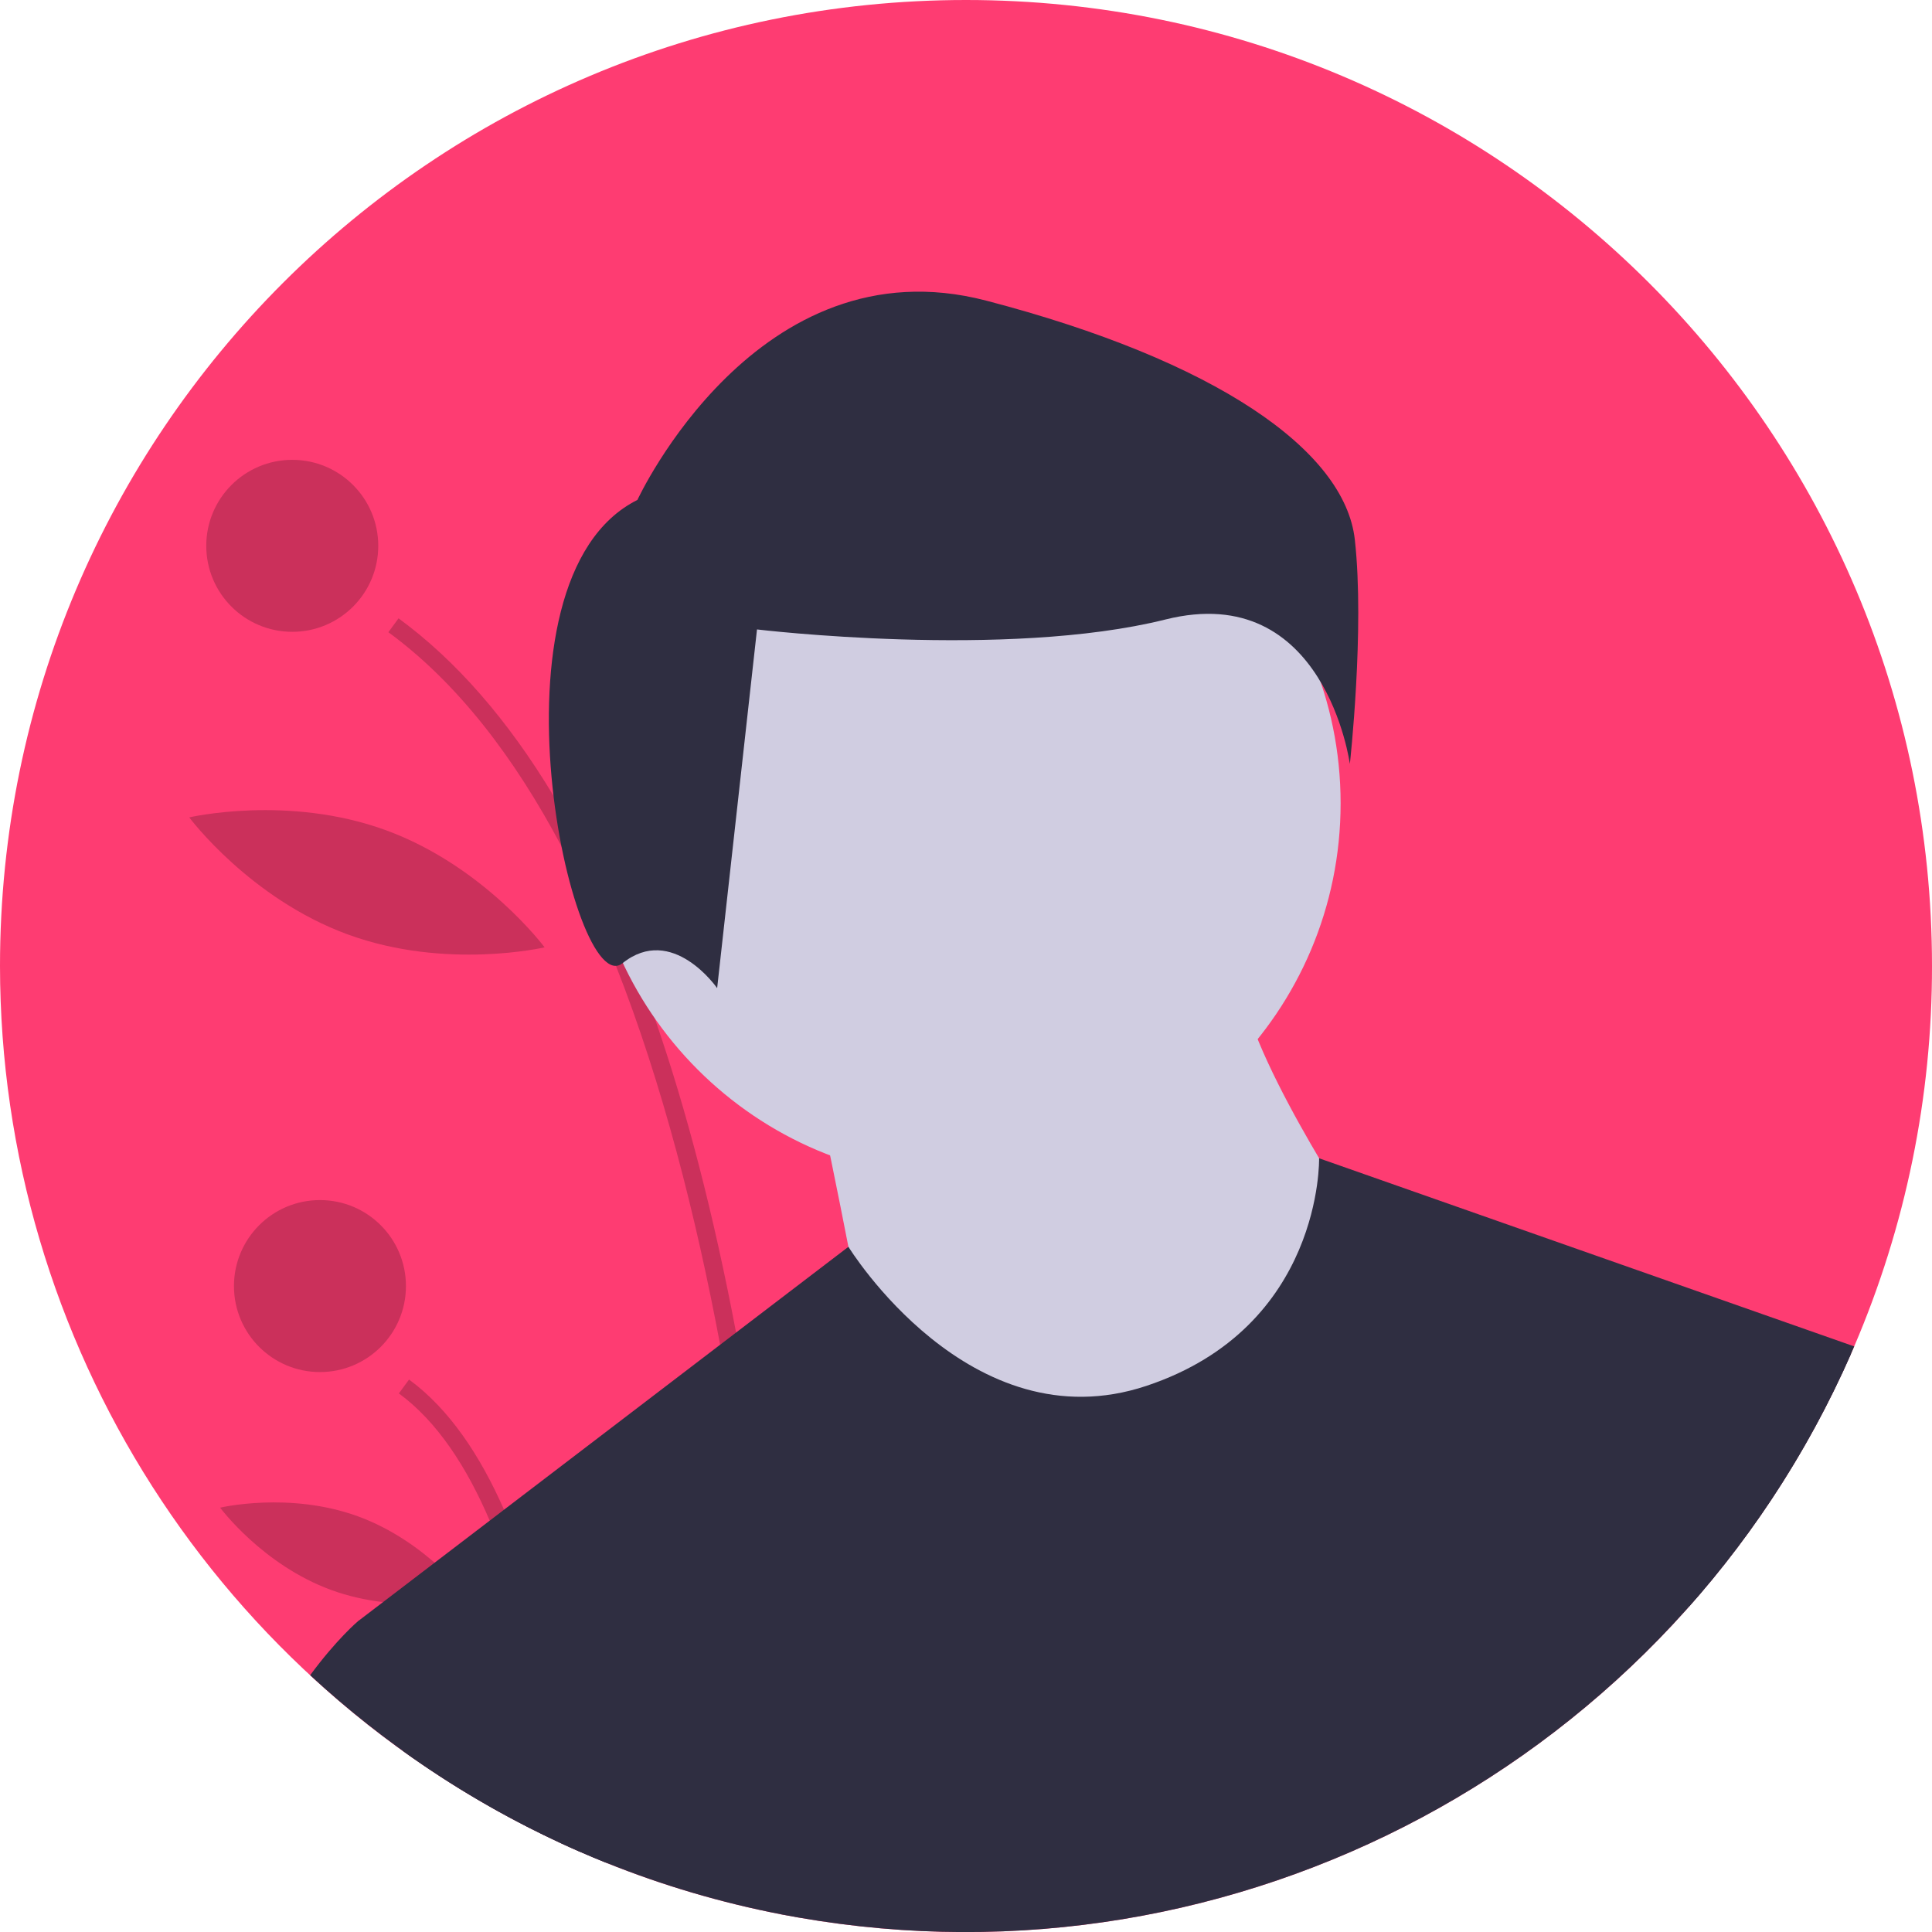
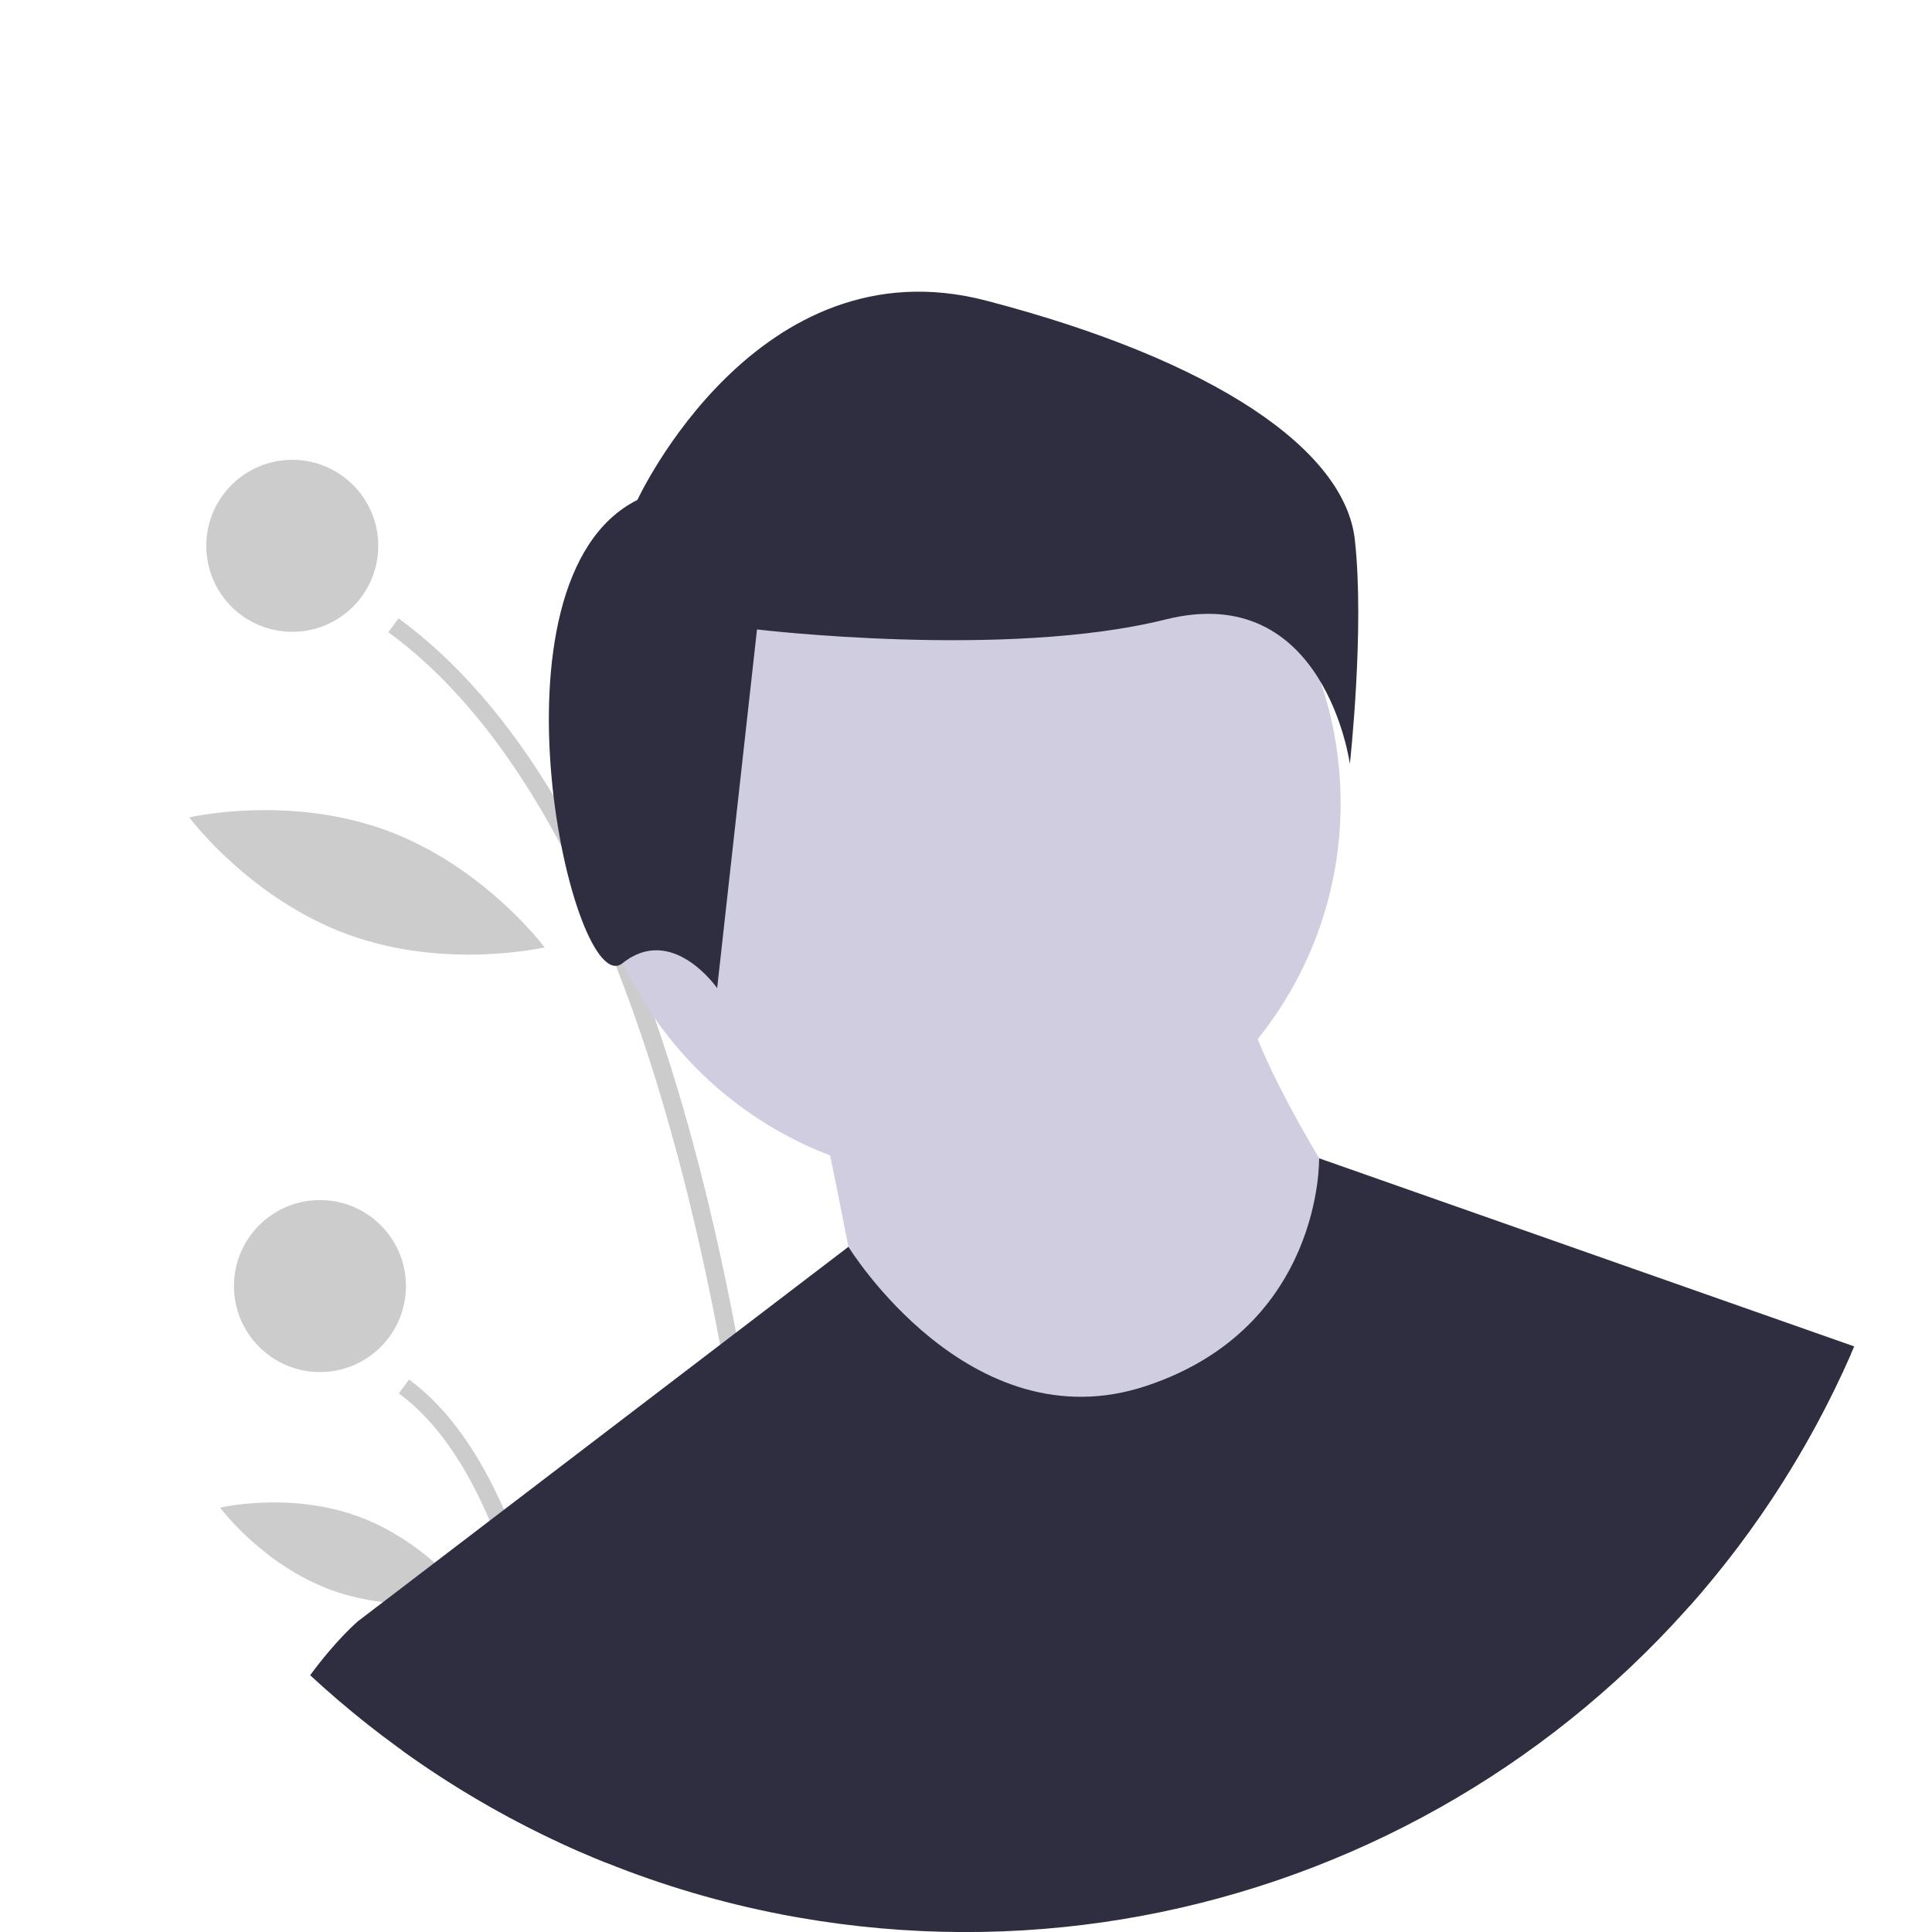
<svg xmlns="http://www.w3.org/2000/svg" data-name="Layer 1" width="676" height="676" viewBox="0 0 676 676">
-   <path d="M938,450a336.852,336.852,0,0,1-27.22,133.1L909.66,585.68A338.559,338.559,0,0,1,541.35,782.93q-3.045-.54-6.08-1.12a334.981,334.981,0,0,1-61.14-18.03q-4.815-1.935-9.56-4.01c-2.16-.94-4.32-1.91-6.46-2.91A338.414,338.414,0,0,1,262,450c0-186.67,151.33-338,338-338S938,263.33,938,450Z" transform="translate(-262 -112)" fill="#fe3c72" />
+   <path d="M938,450a336.852,336.852,0,0,1-27.22,133.1L909.66,585.68A338.559,338.559,0,0,1,541.35,782.93q-3.045-.54-6.08-1.12a334.981,334.981,0,0,1-61.14-18.03q-4.815-1.935-9.56-4.01c-2.16-.94-4.32-1.91-6.46-2.91A338.414,338.414,0,0,1,262,450c0-186.67,151.33-338,338-338S938,263.33,938,450Z" transform="translate(-262 -112)" fill="transparent" />
  <path d="M541.35,782.93q-3.045-.54-6.08-1.12c-1.32-38.31-5.85-116.94-21.3-199.29C505.52,537.45,493.79,491.25,477.52,449.95a412.604,412.604,0,0,0-19.07-41.84c-16.44-31.05-36.38-57.19-60.56-74.9l3.56-4.86q30.165,22.11,54.22,62.08,7.215,11.97,13.86,25.54,7.125,14.52,13.59,30.83,4.125,10.38,7.97,21.48,16.74,48.195,28.46,109.98,2.595,13.65,4.94,27.97C536.6,680.2,540.25,748.59,541.35,782.93Z" transform="translate(-262 -112)" opacity="0.2" />
  <path d="M464.57,759.77c-2.16-.94-4.32-1.91-6.46-2.91-2.09-22.7-5.93-50.86-12.95-77.59A254.557,254.557,0,0,0,433.35,644.07c-8.01-18.75-18.38-34.69-31.79-44.52l3.56-4.85c14.04,10.28,24.87,26.53,33.24,45.54,9.43,21.42,15.72,46.35,19.91,70.17C461.38,728.1,463.34,745.19,464.57,759.77Z" transform="translate(-262 -112)" opacity="0.2" />
  <circle cx="102.262" cy="190.982" r="30.089" opacity="0.2" />
  <circle cx="111.951" cy="449.991" r="30.089" opacity="0.2" />
  <path d="M483.714,353.521c-6.38,35.997,7.705,68.592,7.705,68.592s24.43-25.768,30.81-61.766-7.705-68.592-7.705-68.592S490.095,317.524,483.714,353.521Z" transform="translate(-262 -112)" opacity="0.2" />
  <path d="M383.718,438.971c34.335,12.555,68.837,4.498,68.837,4.498s-21.166-28.413-55.501-40.968-68.837-4.498-68.837-4.498S349.383,426.416,383.718,438.971Z" transform="translate(-262 -112)" opacity="0.2" />
  <path d="M377.895,668.333c24.066,8.8,48.283,3.059,48.283,3.059S411.377,651.384,387.311,642.584s-48.283-3.059-48.283-3.059S353.829,659.533,377.895,668.333Z" transform="translate(-262 -112)" opacity="0.2" />
  <circle cx="337.306" cy="281.079" r="131.77" fill="#d0cde1" />
  <path d="M547.833,493.965s16.471,78.239,16.471,86.474,78.239,45.296,78.239,45.296L712.546,613.382,737.253,539.261s-41.178-61.767-41.178-86.474Z" transform="translate(-262 -112)" fill="#d0cde1" />
  <path d="M910.78,583.1,909.66,585.68A338.559,338.559,0,0,1,541.35,782.93q-3.045-.54-6.08-1.12a334.981,334.981,0,0,1-61.14-18.03q-4.815-1.935-9.56-4.01c-2.16-.94-4.32-1.91-6.46-2.91a337.593,337.593,0,0,1-55.25-32.28l-15.62-45.31,8.78-6.7,18.06-13.79,19.27-14.71,5.01-3.83,75.61-57.72,5.58-4.26,39.3-30,.01-.01s42.5,69.25,104.27,48.66,60.42-79.63,60.42-79.63Z" transform="translate(-262 -112)" fill="#2f2e41" />
  <path d="M485.035,286.916s41.837-90.646,122.023-69.728,125.51,52.296,128.996,83.673-1.743,78.443-1.743,78.443-8.716-64.498-64.498-50.552-142.941,3.486-142.941,3.486L512.926,457.748s-15.689-22.661-33.121-8.716S429.253,314.807,485.035,286.916Z" transform="translate(-262 -112)" fill="#2f2e41" />
  <path d="M474.13,763.78q-4.815-1.935-9.56-4.01c-2.16-.94-4.32-1.91-6.46-2.91a338.835,338.835,0,0,1-87.59-58.7c9.19-12.52,16.72-18.89,16.72-18.89h61.77l9.26,31.14Z" transform="translate(-262 -112)" fill="#2f2e41" />
  <path d="M856.67,576.32l52.99,9.36A337.944,337.944,0,0,1,852.9,674.25Z" transform="translate(-262 -112)" fill="#2f2e41" />
</svg>
